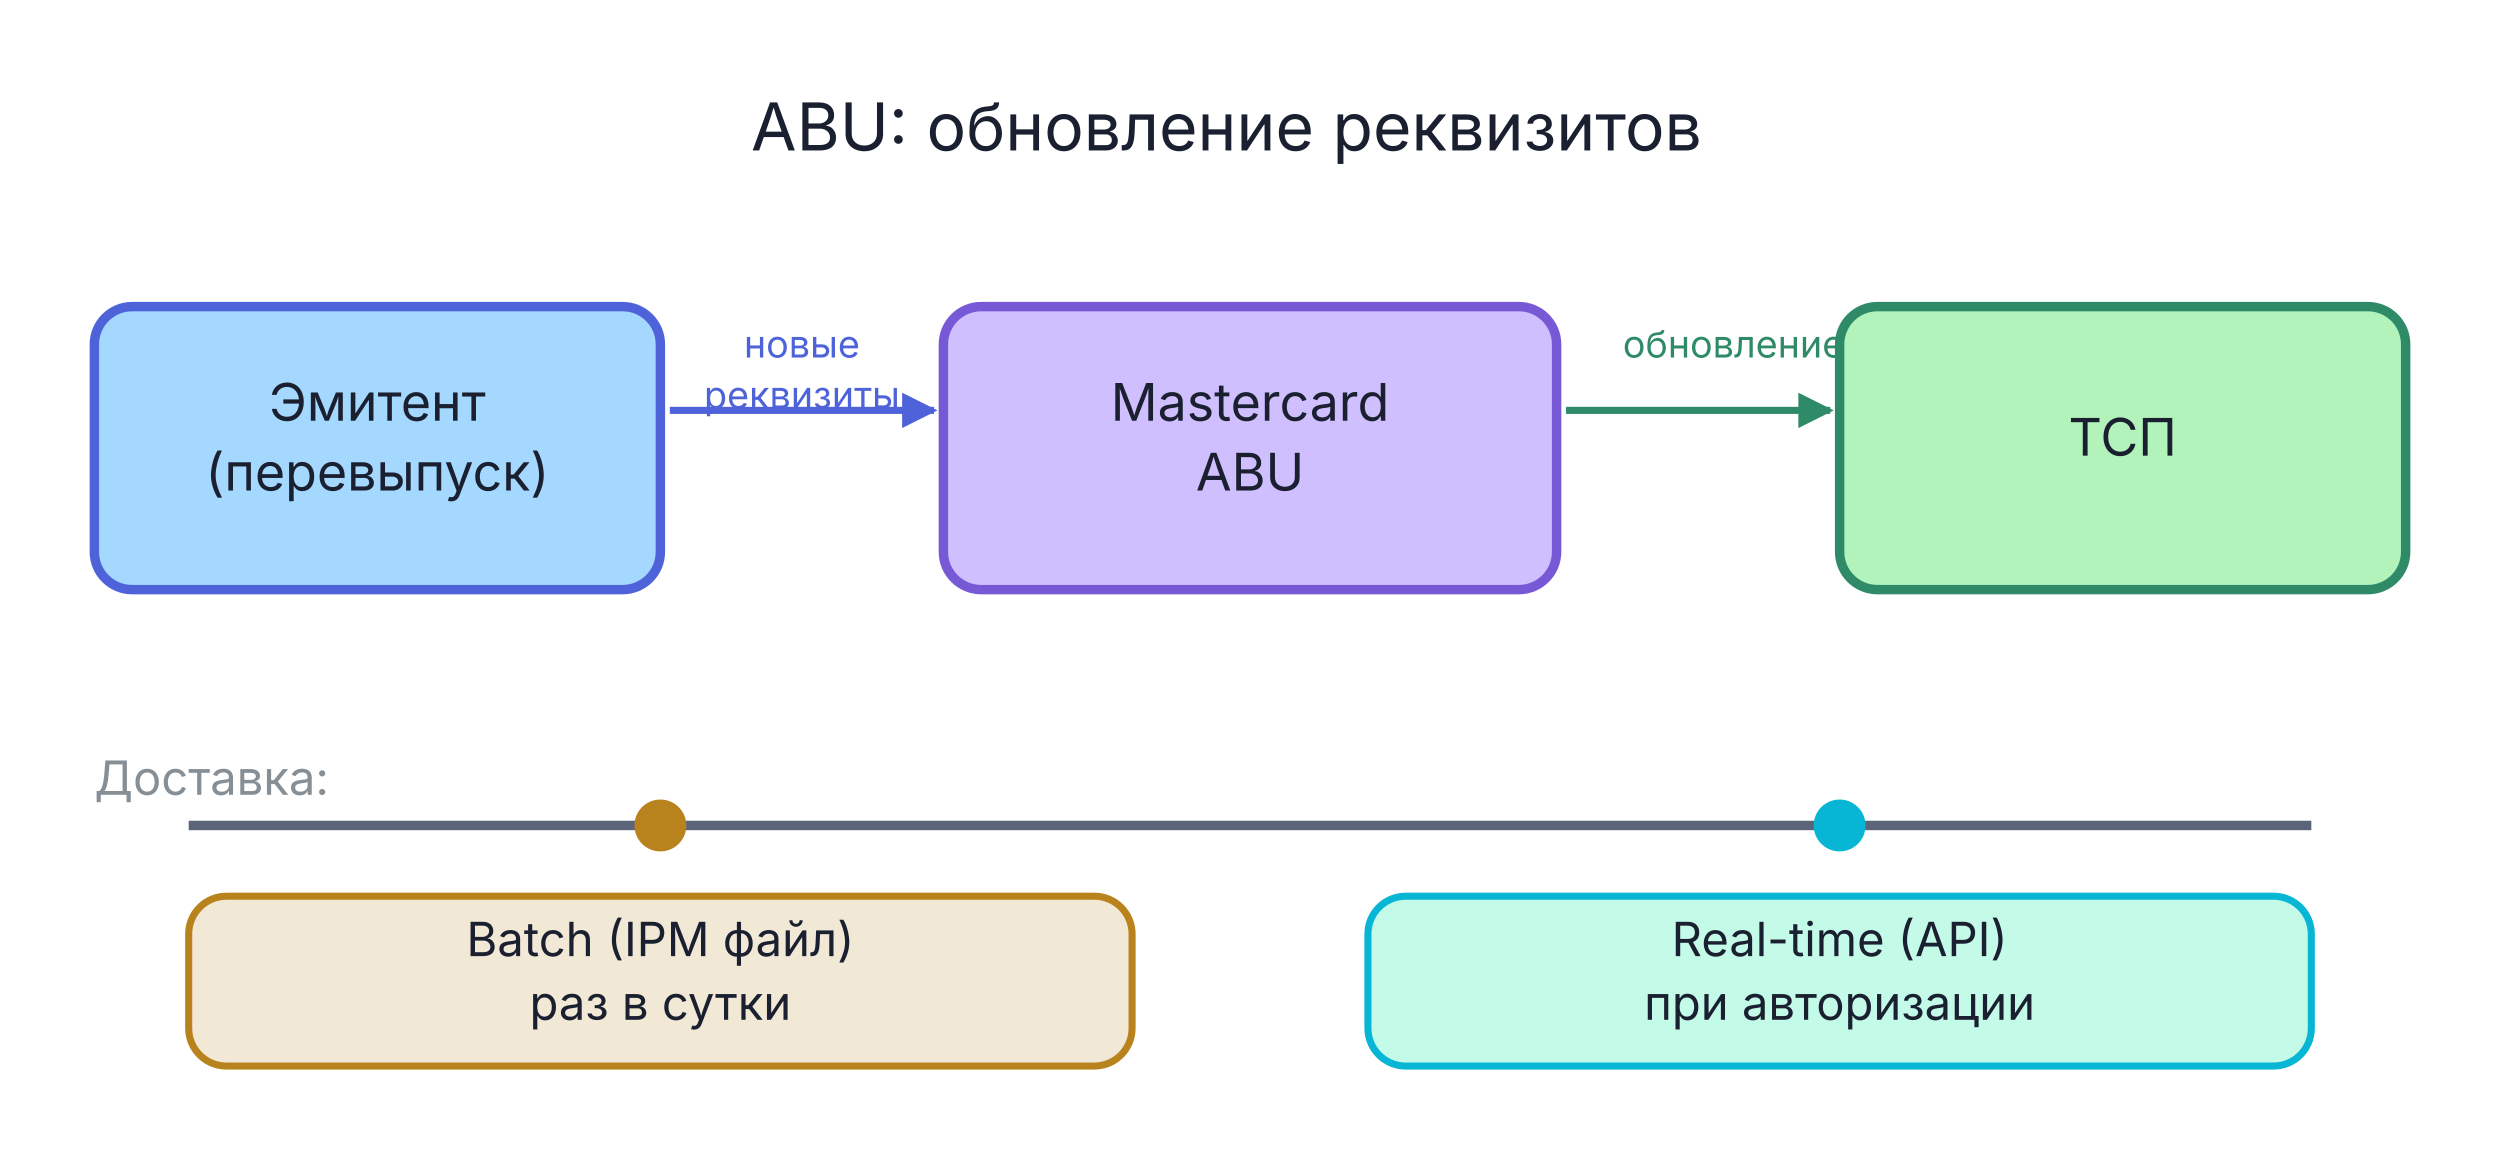
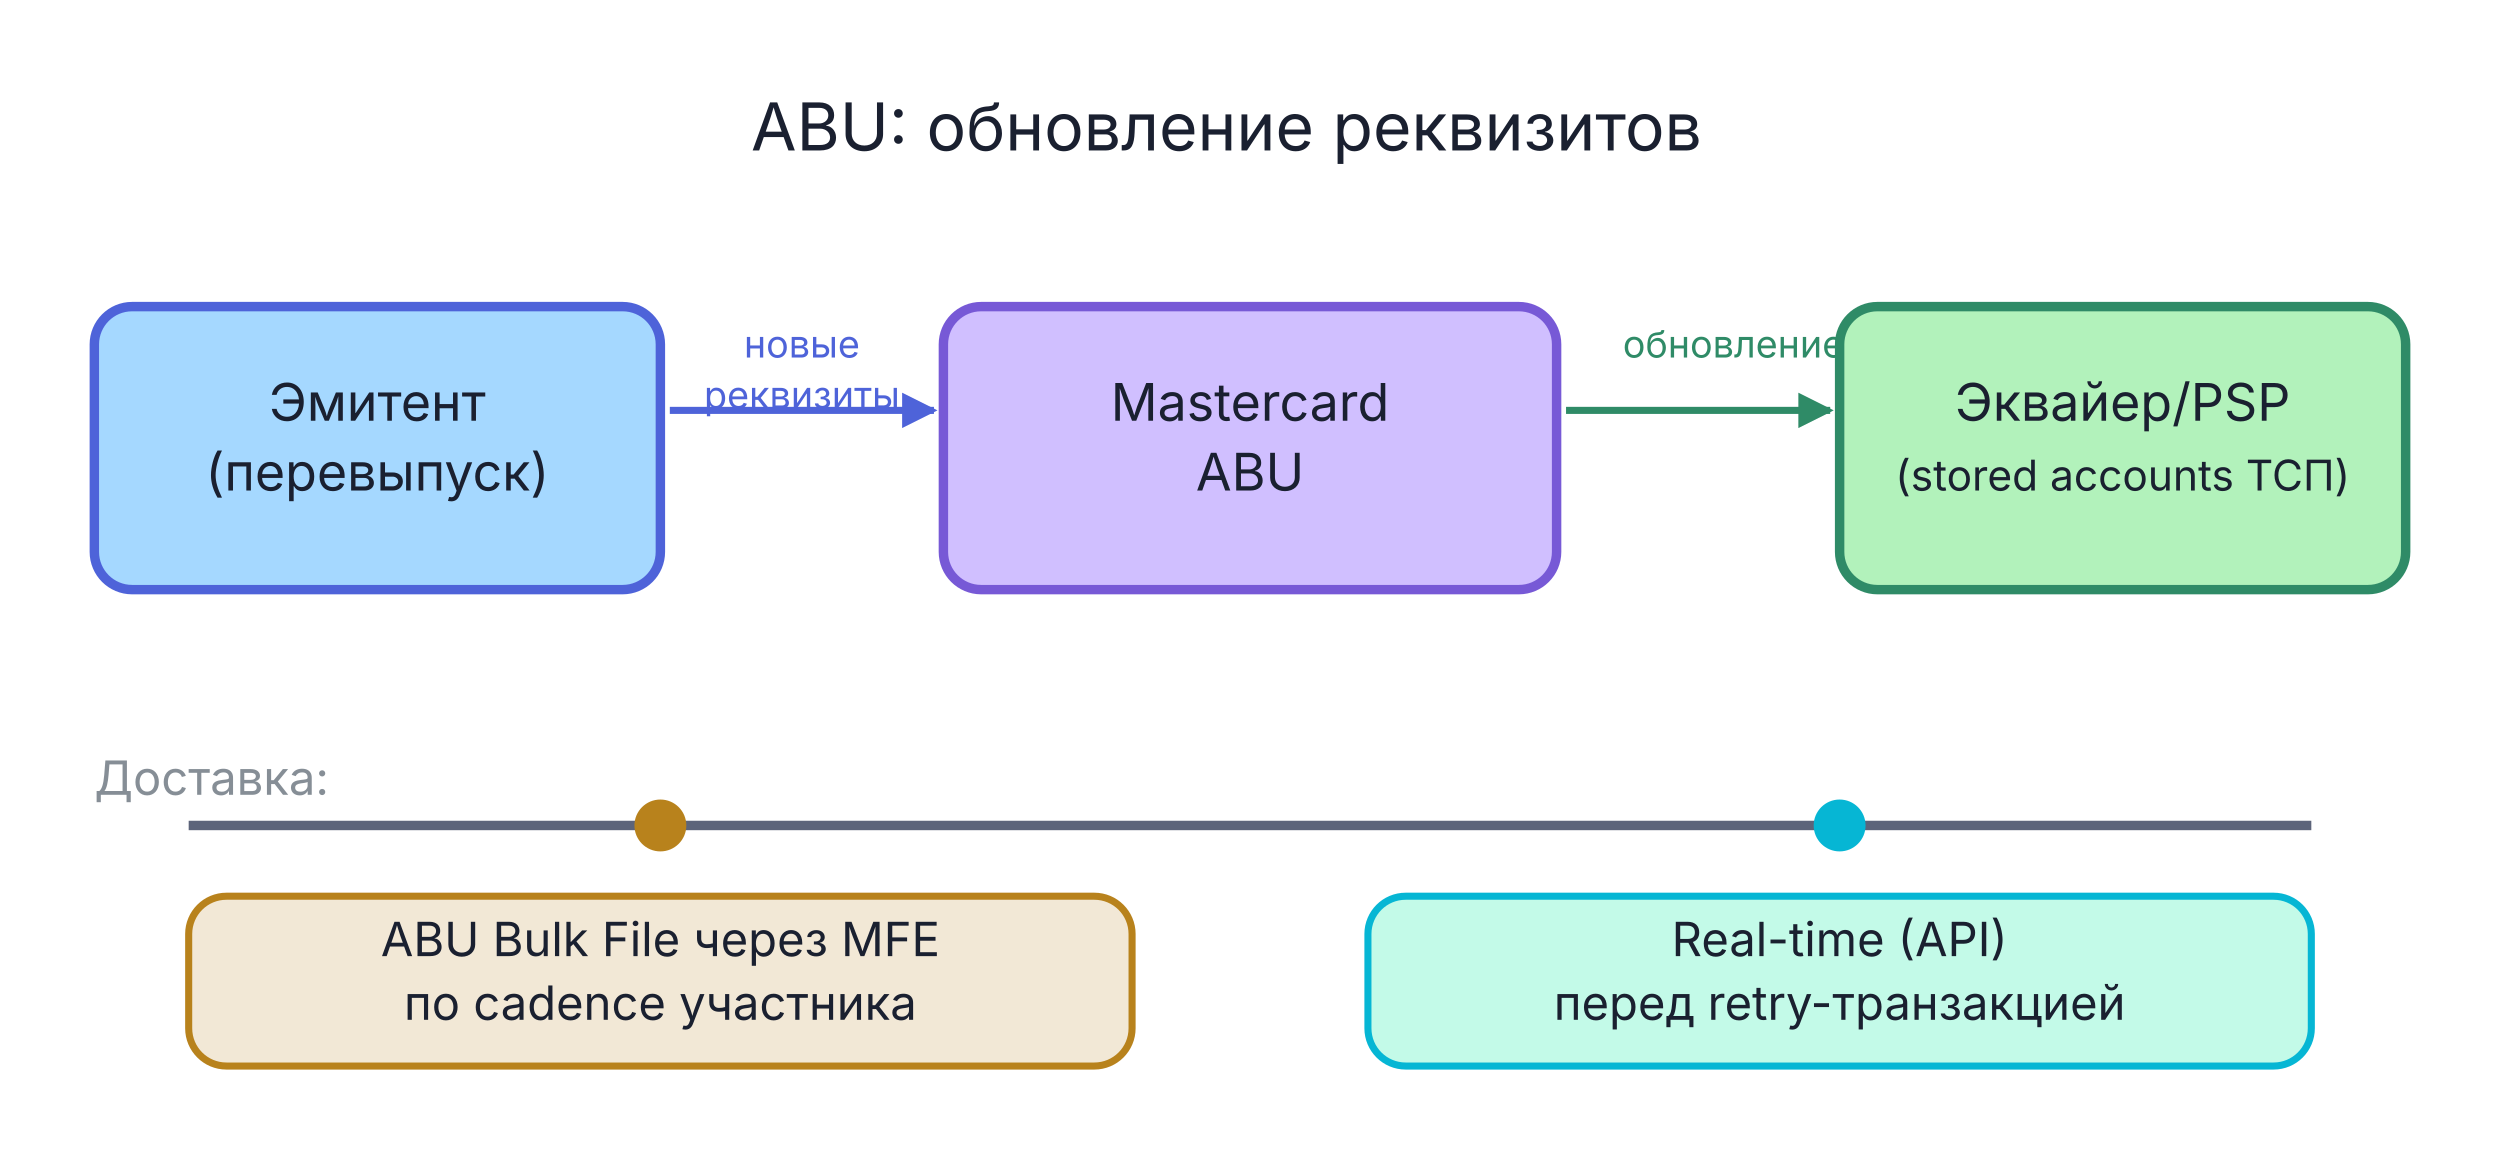
<svg xmlns="http://www.w3.org/2000/svg" viewBox="0 0 530 246" width="530" height="246">
  <defs>
    <marker id="arr-22c55e" viewBox="0 0 10 10" refX="9" refY="5" markerWidth="5" markerHeight="5" orient="auto">
      <path d="M0,0 L10,5 L0,10 Z" fill="#2F8B67" />
    </marker>
    <marker id="arr-22c55e-s" viewBox="0 0 10 10" refX="1" refY="5" markerWidth="5" markerHeight="5" orient="auto">
      <path d="M10,0 L0,5 L10,10 Z" fill="#2F8B67" />
    </marker>
    <marker id="arr-4a9eed" viewBox="0 0 10 10" refX="9" refY="5" markerWidth="5" markerHeight="5" orient="auto">
      <path d="M0,0 L10,5 L0,10 Z" fill="#4E63D9" />
    </marker>
    <marker id="arr-4a9eed-s" viewBox="0 0 10 10" refX="1" refY="5" markerWidth="5" markerHeight="5" orient="auto">
      <path d="M10,0 L0,5 L10,10 Z" fill="#4E63D9" />
    </marker>
  </defs>
  <text x="260.0" y="31.9" text-anchor="middle" font-family="Inter, -apple-system, BlinkMacSystemFont, 'Helvetica Neue', Arial, sans-serif" font-size="14" fill="#1A2030">ABU: обновление реквизитов</text>
  <rect x="20.0" y="65.0" width="120" height="60" rx="8" fill="#a5d8ff" stroke="#4E63D9" stroke-width="2" />
  <text x="80.0" y="89.2" text-anchor="middle" font-family="Inter, -apple-system, BlinkMacSystemFont, 'Helvetica Neue', Arial, sans-serif" font-size="11" font-weight="normal" fill="#1A2030">Эмитент</text>
  <text x="80.0" y="104.0" text-anchor="middle" font-family="Inter, -apple-system, BlinkMacSystemFont, 'Helvetica Neue', Arial, sans-serif" font-size="11" font-weight="normal" fill="#1A2030">(перевыпуск)</text>
  <rect x="200.0" y="65.0" width="130" height="60" rx="8" fill="#d0bfff" stroke="#7759D6" stroke-width="2" />
  <text x="265.0" y="89.2" text-anchor="middle" font-family="Inter, -apple-system, BlinkMacSystemFont, 'Helvetica Neue', Arial, sans-serif" font-size="11" font-weight="normal" fill="#1A2030">Mastercard</text>
  <text x="265.0" y="104.0" text-anchor="middle" font-family="Inter, -apple-system, BlinkMacSystemFont, 'Helvetica Neue', Arial, sans-serif" font-size="11" font-weight="normal" fill="#1A2030">ABU</text>
  <rect x="390.0" y="65.0" width="120" height="60" rx="8" fill="#b2f2bb" stroke="#2F8B67" stroke-width="2" />
-   <text x="450.0" y="96.6" text-anchor="middle" font-family="Inter, -apple-system, BlinkMacSystemFont, 'Helvetica Neue', Arial, sans-serif" font-size="11" font-weight="normal" fill="#1A2030">ТСП</text>
+   <text x="450.0" y="89.2" text-anchor="middle" font-family="Inter, -apple-system, BlinkMacSystemFont, 'Helvetica Neue', Arial, sans-serif" font-size="11" font-weight="normal" fill="#1A2030">Эквайер/PSP</text>
+   <text x="450.0" y="104.0" text-anchor="middle" font-family="Inter, -apple-system, BlinkMacSystemFont, 'Helvetica Neue', Arial, sans-serif" font-size="9" font-weight="normal" fill="#1A2030">(stored accounts ТСП)</text>
  <line x1="142.0" y1="87.0" x2="198.0" y2="87.0" stroke="#4E63D9" stroke-width="1.5" marker-end="url(#arr-4a9eed)" />
  <text x="170.0" y="75.8" text-anchor="middle" font-family="Inter, -apple-system, BlinkMacSystemFont, 'Helvetica Neue', Arial, sans-serif" font-size="8" fill="#4E63D9">новые</text>
  <text x="170.0" y="86.6" text-anchor="middle" font-family="Inter, -apple-system, BlinkMacSystemFont, 'Helvetica Neue', Arial, sans-serif" font-size="8" fill="#4E63D9">реквизиты</text>
  <line x1="332.0" y1="87.0" x2="388.0" y2="87.0" stroke="#2F8B67" stroke-width="1.5" marker-end="url(#arr-22c55e)" />
  <text x="367.5" y="75.8" text-anchor="middle" font-family="Inter, -apple-system, BlinkMacSystemFont, 'Helvetica Neue', Arial, sans-serif" font-size="8" fill="#2F8B67">обновление</text>
  <line x1="40.0" y1="175.0" x2="490.0" y2="175.0" stroke="#5C647A" stroke-width="2" />
  <text x="20.0" y="168.5" text-anchor="start" font-family="Inter, -apple-system, BlinkMacSystemFont, 'Helvetica Neue', Arial, sans-serif" font-size="10" fill="#868e96">Доставка:</text>
  <rect x="40.0" y="190.0" width="200" height="36" rx="8" fill="#B8821C" fill-opacity="0.18" stroke="#B8821C" stroke-width="1.5" />
-   <text x="140.0" y="202.7" text-anchor="middle" font-family="Inter, -apple-system, BlinkMacSystemFont, 'Helvetica Neue', Arial, sans-serif" font-size="10" font-weight="normal" fill="#1A2030">Batch (IPM файл)</text>
-   <text x="140.0" y="216.2" text-anchor="middle" font-family="Inter, -apple-system, BlinkMacSystemFont, 'Helvetica Neue', Arial, sans-serif" font-size="10" font-weight="normal" fill="#1A2030">раз в сутки</text>
+   <text x="140.0" y="202.7" text-anchor="middle" font-family="Inter, -apple-system, BlinkMacSystemFont, 'Helvetica Neue', Arial, sans-serif" font-size="10" font-weight="normal" fill="#1A2030">ABU Bulk File через MFE</text>
+   <text x="140.0" y="216.2" text-anchor="middle" font-family="Inter, -apple-system, BlinkMacSystemFont, 'Helvetica Neue', Arial, sans-serif" font-size="10" font-weight="normal" fill="#1A2030">по cadence участника</text>
  <rect x="290.0" y="190.0" width="200" height="36" rx="8" fill="#c3fae8" stroke="#06b6d4" stroke-width="1.5" />
  <text x="390.0" y="202.7" text-anchor="middle" font-family="Inter, -apple-system, BlinkMacSystemFont, 'Helvetica Neue', Arial, sans-serif" font-size="10" font-weight="normal" fill="#1A2030">Real-time (API)</text>
-   <text x="390.0" y="216.2" text-anchor="middle" font-family="Inter, -apple-system, BlinkMacSystemFont, 'Helvetica Neue', Arial, sans-serif" font-size="10" font-weight="normal" fill="#1A2030">при авторизации</text>
+   <text x="390.0" y="216.2" text-anchor="middle" font-family="Inter, -apple-system, BlinkMacSystemFont, 'Helvetica Neue', Arial, sans-serif" font-size="10" font-weight="normal" fill="#1A2030">перед retry-транзакцией</text>
  <ellipse cx="140.0" cy="175.0" rx="5.0" ry="5.0" fill="#B8821C" stroke="#B8821C" stroke-width="1" />
  <ellipse cx="390.0" cy="175.0" rx="5.0" ry="5.0" fill="#06b6d4" stroke="#06b6d4" stroke-width="1" />
</svg>
